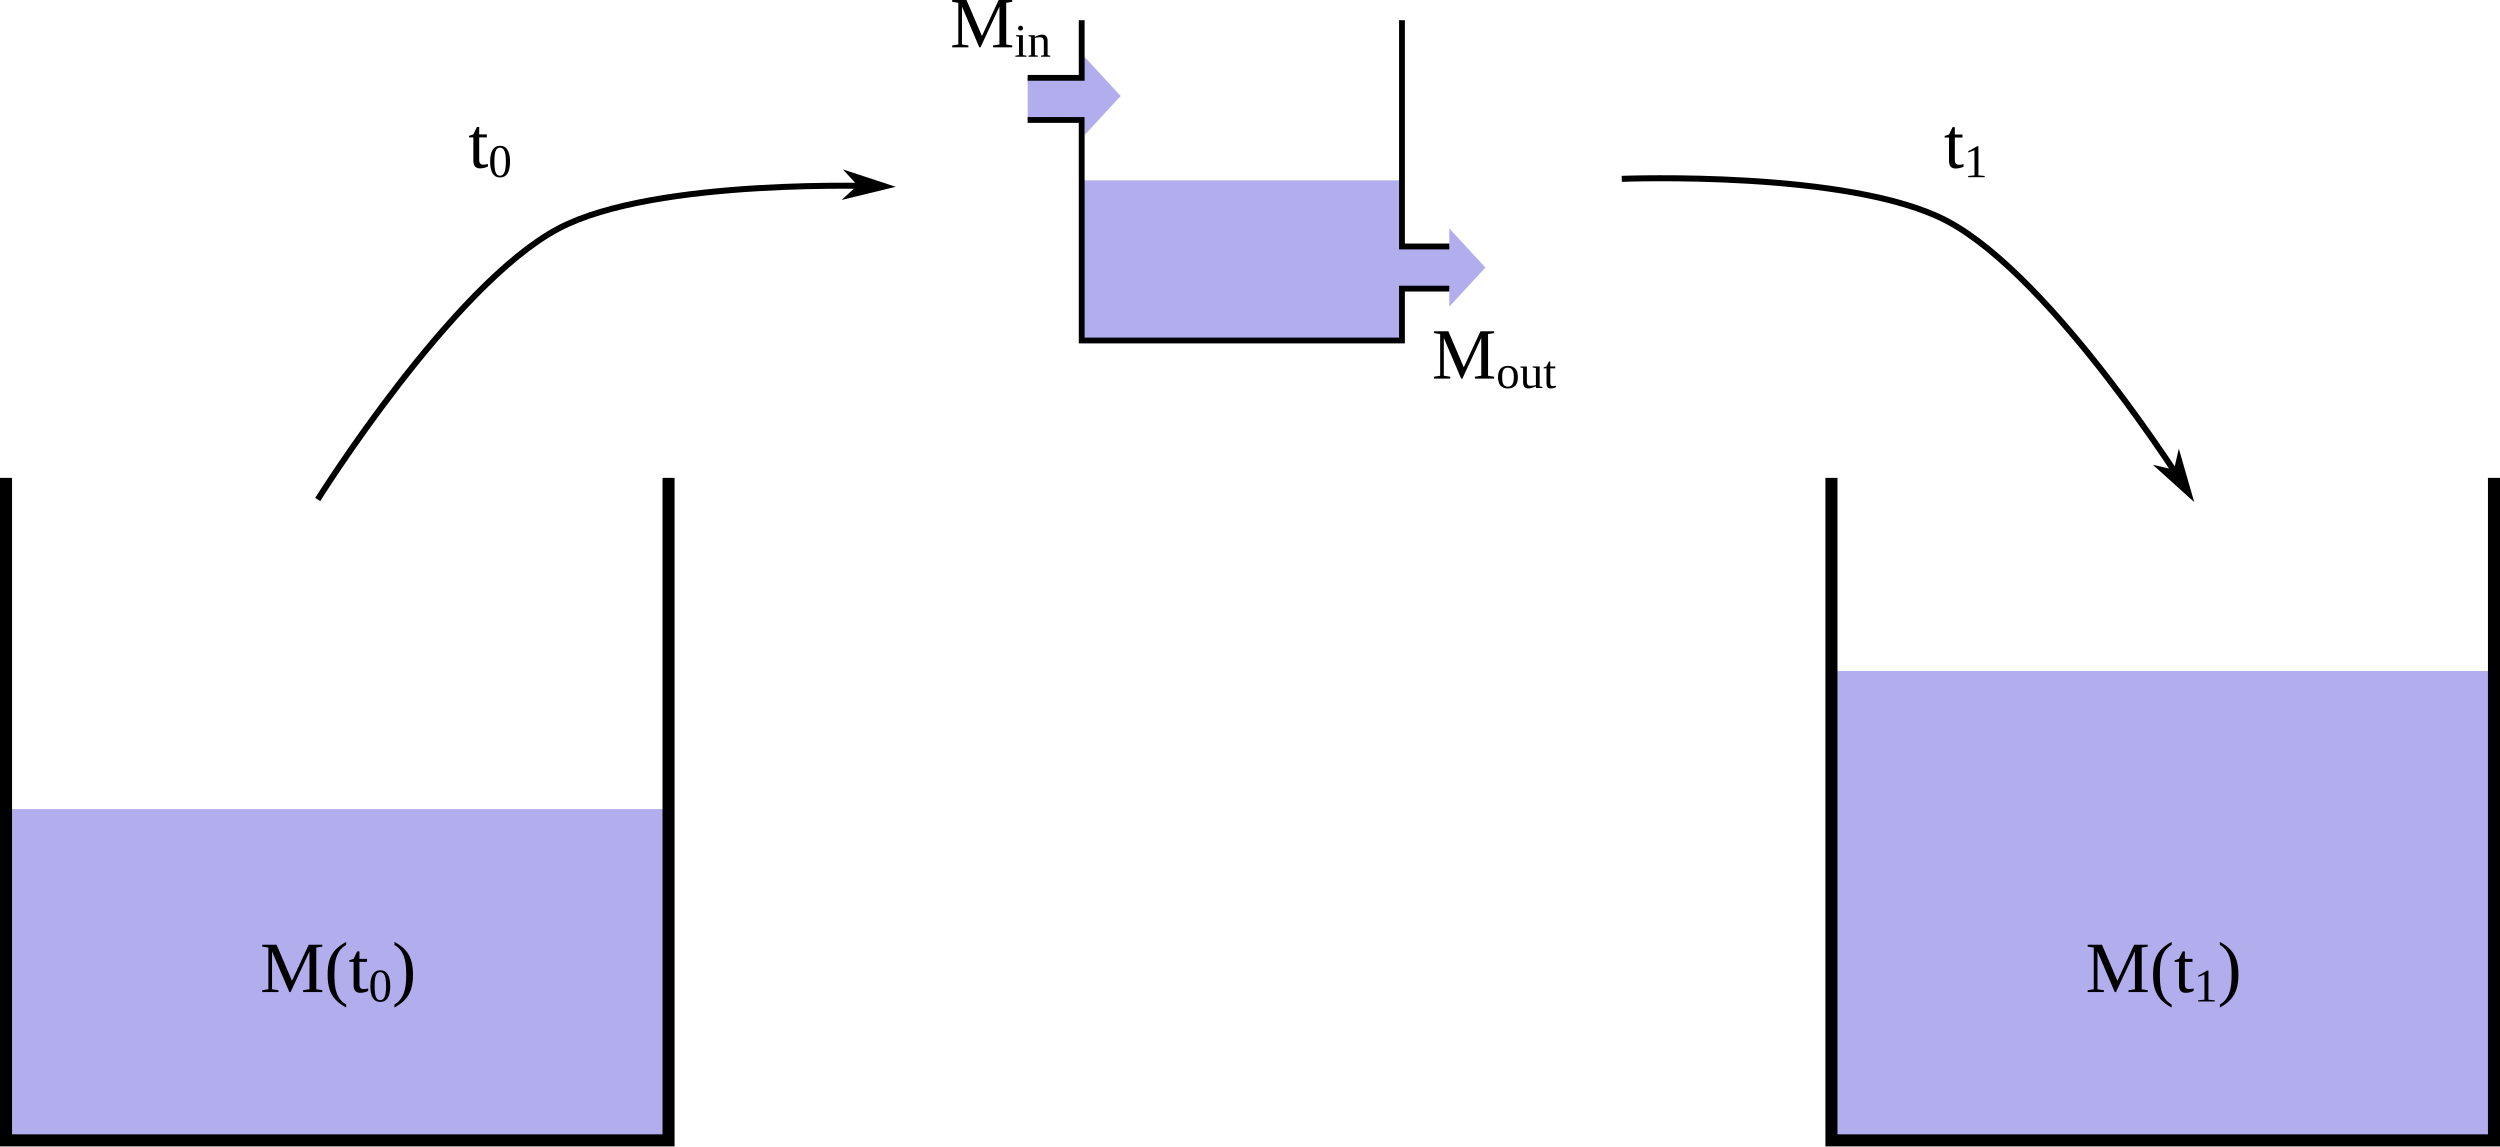
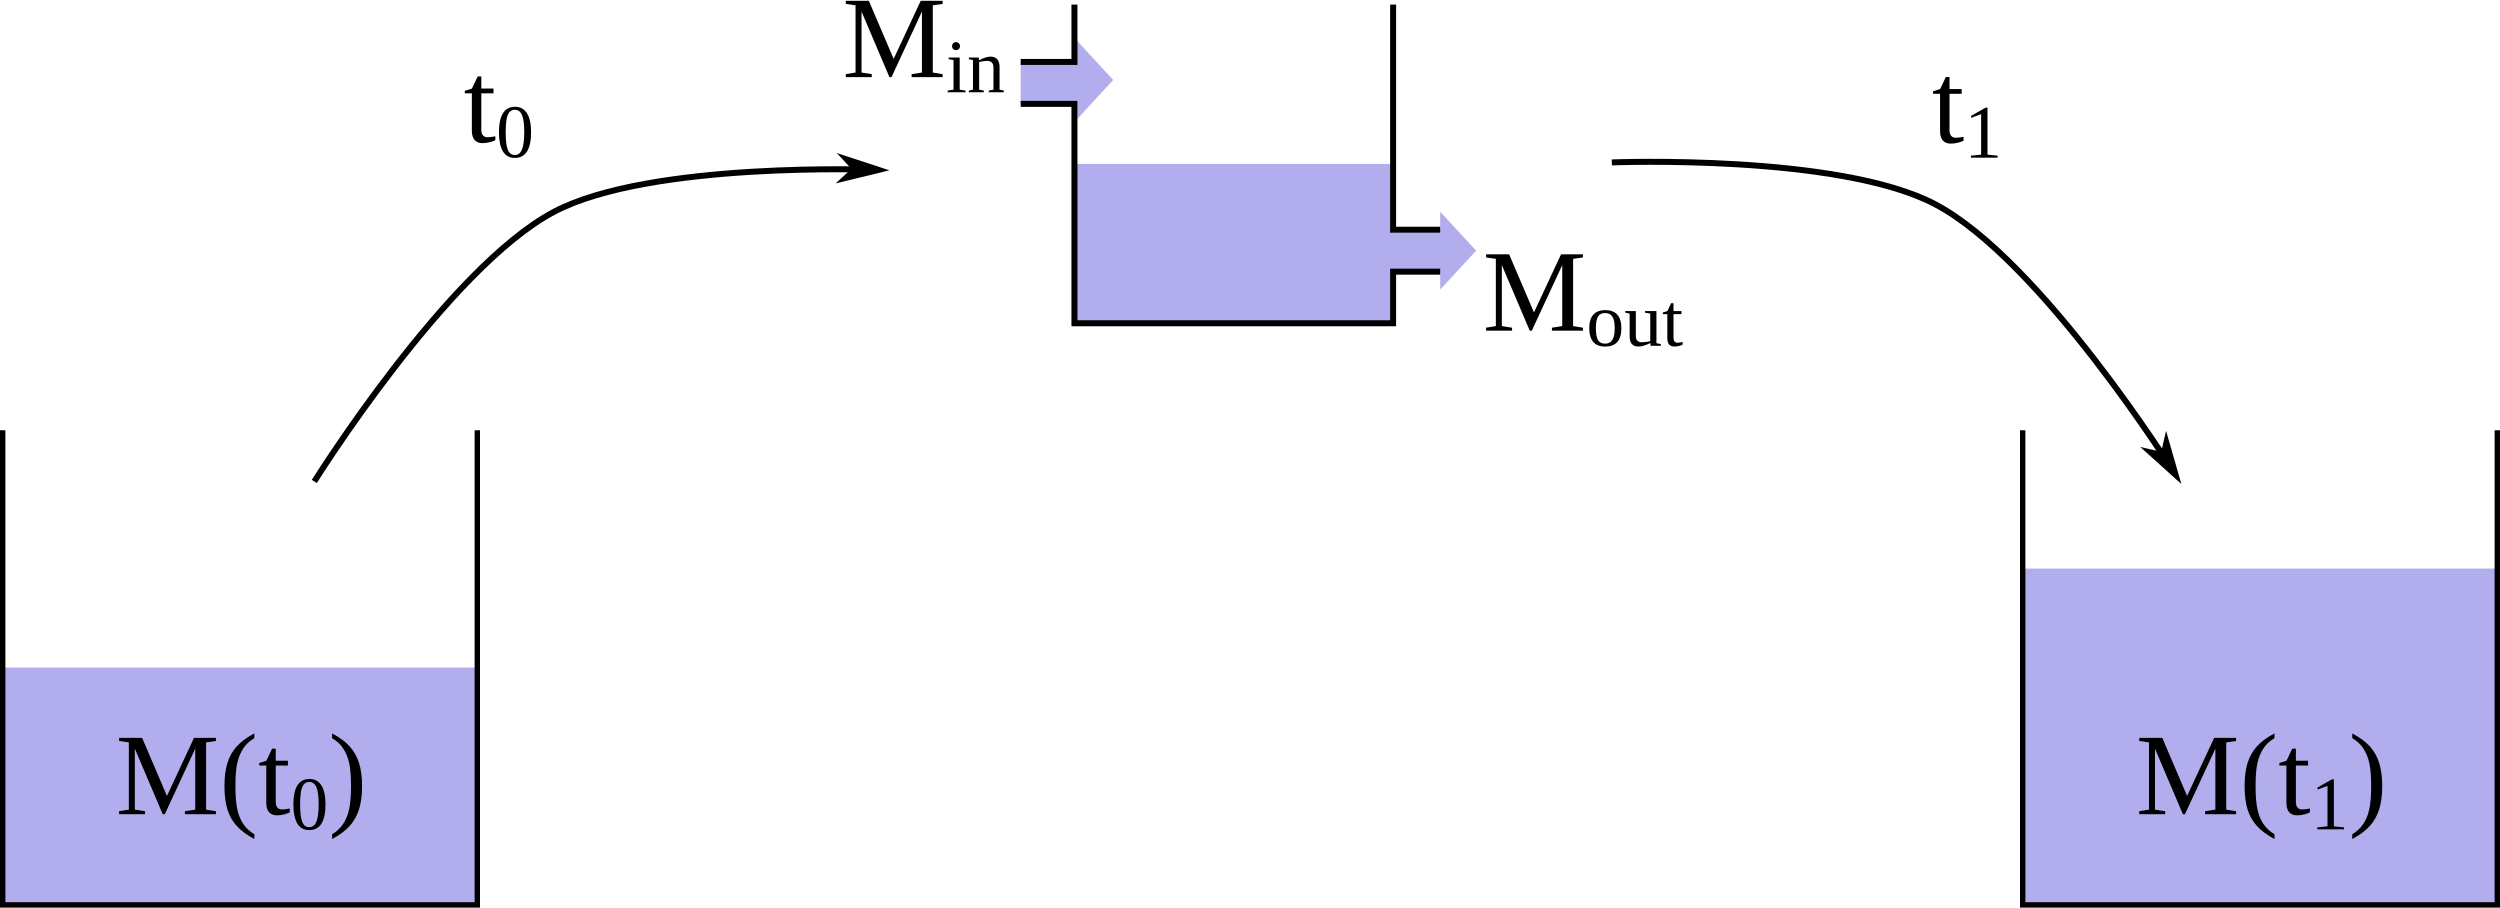
- <svg xmlns="http://www.w3.org/2000/svg" width="415.074" height="190.336" id="svg2" version="1.1">
+ <svg xmlns="http://www.w3.org/2000/svg" width="417.174" height="151.446" id="svg2" version="1.1">
  <defs id="defs4">
    <marker orient="auto" refY="0" refX="0" id="Arrow1Mstart" style="overflow:visible">
      <path id="path4305" d="M 0,0 5,-5 -12.5,0 5,5 0,0 Z" style="fill-rule:evenodd;stroke:#000000;stroke-width:1pt" transform="matrix(0.4,0,0,0.4,4,0)" />
    </marker>
    <marker orient="auto" refY="0" refX="0" id="Arrow1Mend" style="overflow:visible">
      <path id="path3776" d="M 0,0 5,-5 -12.5,0 5,5 0,0 Z" style="fill-rule:evenodd;stroke:#000000;stroke-width:1pt" transform="matrix(-0.4,0,0,-0.4,-4,0)" />
    </marker>
    <marker orient="auto" refY="0" refX="0" id="Arrow1Mend-4" style="overflow:visible">
      <path id="path3776-3" d="M 0,0 5,-5 -12.5,0 5,5 0,0 Z" style="fill-rule:evenodd;stroke:#000000;stroke-width:1pt" transform="matrix(-0.4,0,0,-0.4,-4,0)" />
    </marker>
  </defs>
-   <g id="layer1" transform="translate(-95.1344,-348.8635)">
-     <path style="fill:#b2adec;fill-opacity:1;stroke:none" d="m 96.134,538.199 0,-55 110,0 0,55 z" id="path3789" />
-     <path style="fill:none;stroke:#000000;stroke-width:2;stroke-linecap:butt;stroke-linejoin:miter;stroke-miterlimit:4;stroke-dasharray:none;stroke-opacity:1" d="m 96.134,428.199 c 0,4.041 0,110 0,110 l 110,0 0,-110" id="path2985" />
+   <g id="layer1" transform="translate(-95.4344,-387.453)">
+     <path style="fill:#b2adec;fill-opacity:1;stroke:none" d="m 95.884,538.449 0,-39.6 79.2,0 0,39.6 z" id="path3789" />
+     <path style="fill:none;stroke:#000000;stroke-width:0.9;stroke-linecap:butt;stroke-linejoin:miter;stroke-miterlimit:4;stroke-dasharray:none;stroke-opacity:1" d="m 95.884,459.249 c 0,2.909 0,79.2 0,79.2 l 79.2,0 0,-79.2" id="path2985" />
    <flowRoot xml:space="preserve" id="flowRoot4789" style="font-style:normal;font-weight:normal;font-size:12px;line-height:125%;font-family:'Times New Roman';-inkscape-font-specification:'Times New Roman';letter-spacing:0px;word-spacing:0px;fill:#000000;fill-opacity:1;stroke:none">
      <flowRegion id="flowRegion4791">
        <rect id="rect4793" width="67.5" height="88.929" x="277.143" y="398.791" />
      </flowRegion>
      <flowPara id="flowPara4795" />
    </flowRoot>
-     <g id="g3851" transform="translate(63.40671,-6.452962)">
-       <path id="path3789-6" d="m 335.802,544.652 0.081,-77.931 110,0 -0.081,77.931 z" style="fill:#b2adec;fill-opacity:1;stroke:none" />
-       <path id="path2985-3" d="m 335.802,434.652 c 0,4.041 0,110 0,110 l 110,0 0,-110" style="fill:none;stroke:#000000;stroke-width:2;stroke-linecap:butt;stroke-linejoin:miter;stroke-miterlimit:4;stroke-dasharray:none;stroke-opacity:1" />
-     </g>
-     <path style="fill:none;stroke:#000000;stroke-width:1px;stroke-linecap:butt;stroke-linejoin:miter;stroke-opacity:1;marker-end:url(#Arrow1Mend)" d="m 147.883,431.797 c 0,0 22.26,-35.616 40,-45 16.044,-8.487 54,-7 54,-7" id="path3761" />
-     <text xml:space="preserve" style="font-style:normal;font-weight:normal;font-size:12px;line-height:125%;font-family:'Times New Roman';-inkscape-font-specification:'Times New Roman';letter-spacing:0px;word-spacing:0px;fill:#000000;fill-opacity:1;stroke:none" x="172.883" y="376.695" id="text4225">
-       <tspan id="tspan4227" x="172.883" y="376.695">t<tspan style="font-size:65%;baseline-shift:sub" id="tspan4778">0</tspan>
+     <path style="fill:#b2adec;fill-opacity:1;stroke:none" d="m 432.959,538.449 0.059,-56.111 79.2,0 -0.059,56.111 z" id="path3789-6" />
+     <path style="fill:none;stroke:#000000;stroke-width:0.9;stroke-linecap:butt;stroke-linejoin:miter;stroke-miterlimit:4;stroke-dasharray:none;stroke-opacity:1" d="m 432.959,459.249 c 0,2.909 0,79.2 0,79.2 l 79.2,0 0,-79.2" id="path2985-3" />
+     <path style="fill:none;stroke:#000000;stroke-width:1px;stroke-linecap:butt;stroke-linejoin:miter;stroke-opacity:1;marker-end:url(#Arrow1Mend)" d="m 147.883,467.797 c 0,0 22.26,-35.616 40,-45 16.044,-8.487 54,-7 54,-7" id="path3761" />
+     <text xml:space="preserve" style="font-style:normal;font-weight:normal;font-size:19.44px;line-height:125%;font-family:'Times New Roman';-inkscape-font-specification:'Times New Roman';letter-spacing:0px;word-spacing:0px;fill:#000000;fill-opacity:1;stroke:none" x="172.811" y="411.15" id="text4225">
+       <tspan id="tspan4227" x="172.811" y="411.15">t<tspan style="font-size:12.636px;baseline-shift:sub" id="tspan4778">0</tspan>
      </tspan>
    </text>
-     <text xml:space="preserve" style="font-style:normal;font-weight:normal;font-size:12px;line-height:125%;font-family:'Times New Roman';-inkscape-font-specification:'Times New Roman';letter-spacing:0px;word-spacing:0px;fill:#000000;fill-opacity:1;stroke:none" x="417.883" y="376.721" id="text4225-6">
-       <tspan id="tspan4227-0" x="417.883" y="376.721">t<tspan style="font-size:65%;baseline-shift:sub" id="tspan4776">1</tspan>
+     <text xml:space="preserve" style="font-style:normal;font-weight:normal;font-size:19.44px;line-height:125%;font-family:'Times New Roman';-inkscape-font-specification:'Times New Roman';letter-spacing:0px;word-spacing:0px;fill:#000000;fill-opacity:1;stroke:none" x="417.811" y="411.233" id="text4225-6">
+       <tspan id="tspan4227-0" x="417.811" y="411.233">t<tspan style="font-size:12.636px;baseline-shift:sub" id="tspan4776">1</tspan>
      </tspan>
    </text>
-     <g id="g4743" transform="translate(-0.6984853,-2.367088)">
-       <path id="path3883" d="m 328.455,392.15 8,0 0,-3 6,6.5 -6,6.5 0,-3 -8,0 z" style="fill:#b2adec;fill-opacity:1;stroke:none" />
-       <path id="path3883-8" d="m 266.455,364.15 9,0 0.441,-3.484 6,6.5 -6,6.5 0,-3 -9.441,0.484 z" style="fill:#b2adec;fill-opacity:1;stroke:none" />
-       <g id="g3855-5" transform="matrix(0.4834184,0,0,0.4834184,228.3547,148.7373)">
-         <path style="fill:#b2adec;fill-opacity:1;stroke:none" d="m 97.371,535.815 0,-55 110,0 0,55 z" id="path3789-5" />
-         <path style="fill:none;stroke:#000000;stroke-width:2;stroke-linecap:butt;stroke-linejoin:miter;stroke-miterlimit:4;stroke-dasharray:none;stroke-opacity:1" d="m 207.371,425.815 0,27.5 0,50.208 16.245,0 M 97.371,425.815 c 0,1.01 0,9.285 0,19.787 l -18.557,0 m 144.802,72.401 -16.245,0 -6e-4,17.812 -110,0 c 0,0 0,-48.738 0,-75.733 l -18.557,0" id="path2985-2" />
-       </g>
-     </g>
-     <path style="fill:none;stroke:#000000;stroke-width:1px;stroke-linecap:butt;stroke-linejoin:miter;stroke-opacity:1;marker-start:url(#Arrow1Mstart);marker-end:none" d="m 458.397,430.556 c 0,0 -22.26,-35.616 -40,-45 -16.044,-8.487 -54,-7 -54,-7" id="path3761-3" />
-     <text xml:space="preserve" style="font-style:normal;font-weight:normal;font-size:12px;line-height:125%;font-family:'Times New Roman';-inkscape-font-specification:'Times New Roman';letter-spacing:0px;word-spacing:0px;fill:#000000;fill-opacity:1;stroke:none" x="138.333" y="513.582" id="text4225-0">
-       <tspan id="tspan4227-5" x="138.333" y="513.582">M(t<tspan style="font-size:65.001%;baseline-shift:sub" id="tspan4778-9">0</tspan>)</tspan>
+     <path style="fill:#b2adec;fill-opacity:1;stroke:none" d="m 327.756,425.782 8,0 0,-3 6,6.5 -6,6.5 0,-3 -8,0 z" id="path3883" />
+     <path style="fill:#b2adec;fill-opacity:1;stroke:none" d="m 265.756,397.782 9,0 0.441,-3.484 6,6.5 -6,6.5 0,-3 -9.441,0.484 z" id="path3883-8" />
+     <path style="fill:#b2adec;fill-opacity:1;stroke:none;stroke-width:1;stroke-miterlimit:4;stroke-dasharray:none" d="m 274.727,441.393 0,-26.588 53.176,0 0,26.588 z" id="path3789-5" />
+     <path style="fill:none;stroke:#000000;stroke-width:1;stroke-linecap:butt;stroke-linejoin:miter;stroke-miterlimit:4;stroke-dasharray:none;stroke-opacity:1" d="m 327.903,388.217 0,13.294 0,24.272 7.853,0 M 274.727,388.217 c 0,0.488 0,4.489 0,9.566 l -8.971,0 m 70,35 -7.853,0 -2.9e-4,8.611 -53.176,0 c 0,0 0,-23.561 0,-36.611 l -8.971,0" id="path2985-2" />
+     <path style="fill:none;stroke:#000000;stroke-width:1px;stroke-linecap:butt;stroke-linejoin:miter;stroke-opacity:1;marker-start:url(#Arrow1Mstart);marker-end:none" d="m 458.397,466.556 c 0,0 -22.26,-35.616 -40,-45 -16.044,-8.487 -54,-7 -54,-7" id="path3761-3" />
+     <text xml:space="preserve" style="font-style:normal;font-weight:normal;font-size:19.44px;line-height:125%;font-family:'Times New Roman';-inkscape-font-specification:'Times New Roman';letter-spacing:0px;word-spacing:0px;fill:#000000;fill-opacity:1;stroke:none" x="114.746" y="523.32" id="text4225-0">
+       <tspan id="tspan4227-5" x="114.746" y="523.32">M(t<tspan style="font-size:12.636px;baseline-shift:sub" id="tspan4778-9">0</tspan>)</tspan>
    </text>
-     <text xml:space="preserve" style="font-style:normal;font-weight:normal;font-size:12px;line-height:125%;font-family:'Times New Roman';-inkscape-font-specification:'Times New Roman';letter-spacing:0px;word-spacing:0px;fill:#000000;fill-opacity:1;stroke:none" x="441.407" y="513.582" id="text4810">
-       <tspan id="tspan4812" x="441.407" y="513.582">M(t<tspan style="font-size:65.001%;baseline-shift:sub" id="tspan4814">1</tspan>)</tspan>
+     <text xml:space="preserve" style="font-style:normal;font-weight:normal;font-size:19.44px;line-height:125%;font-family:'Times New Roman';-inkscape-font-specification:'Times New Roman';letter-spacing:0px;word-spacing:0px;fill:#000000;fill-opacity:1;stroke:none" x="451.849" y="523.32" id="text4810">
+       <tspan id="tspan4812" x="451.849" y="523.32">M(t<tspan style="font-size:12.636px;baseline-shift:sub" id="tspan4814">1</tspan>)</tspan>
    </text>
-     <text xml:space="preserve" style="font-style:normal;font-weight:normal;font-size:12px;line-height:125%;font-family:'Times New Roman';-inkscape-font-specification:'Times New Roman';letter-spacing:0px;word-spacing:0px;fill:#000000;fill-opacity:1;stroke:none" x="252.883" y="356.721" id="text4816">
-       <tspan id="tspan4818" x="252.883" y="356.721">M<tspan style="font-size:65.001%;baseline-shift:sub" id="tspan4820">in</tspan>
+     <text xml:space="preserve" style="font-style:normal;font-weight:normal;font-size:19.44px;line-height:125%;font-family:'Times New Roman';-inkscape-font-specification:'Times New Roman';letter-spacing:0px;word-spacing:0px;fill:#000000;fill-opacity:1;stroke:none" x="236.011" y="400.324" id="text4816">
+       <tspan id="tspan4818" x="236.011" y="400.324">M<tspan style="font-size:12.636px;baseline-shift:sub" id="tspan4820">in</tspan>
      </tspan>
    </text>
-     <text xml:space="preserve" style="font-style:normal;font-weight:normal;font-size:12px;line-height:125%;font-family:'Times New Roman';-inkscape-font-specification:'Times New Roman';letter-spacing:0px;word-spacing:0px;fill:#000000;fill-opacity:1;stroke:none" x="332.883" y="411.721" id="text4822">
-       <tspan id="tspan4824" x="332.883" y="411.721">M<tspan style="font-size:65.001%;baseline-shift:sub" id="tspan4826">out</tspan>
+     <text xml:space="preserve" style="font-style:normal;font-weight:normal;font-size:19.44px;line-height:125%;font-family:'Times New Roman';-inkscape-font-specification:'Times New Roman';letter-spacing:0px;word-spacing:0px;fill:#000000;fill-opacity:1;stroke:none" x="342.861" y="442.631" id="text4822">
+       <tspan id="tspan4824" x="342.861" y="442.631">M<tspan style="font-size:12.636px;baseline-shift:sub" id="tspan4826">out</tspan>
      </tspan>
    </text>
  </g>
</svg>
